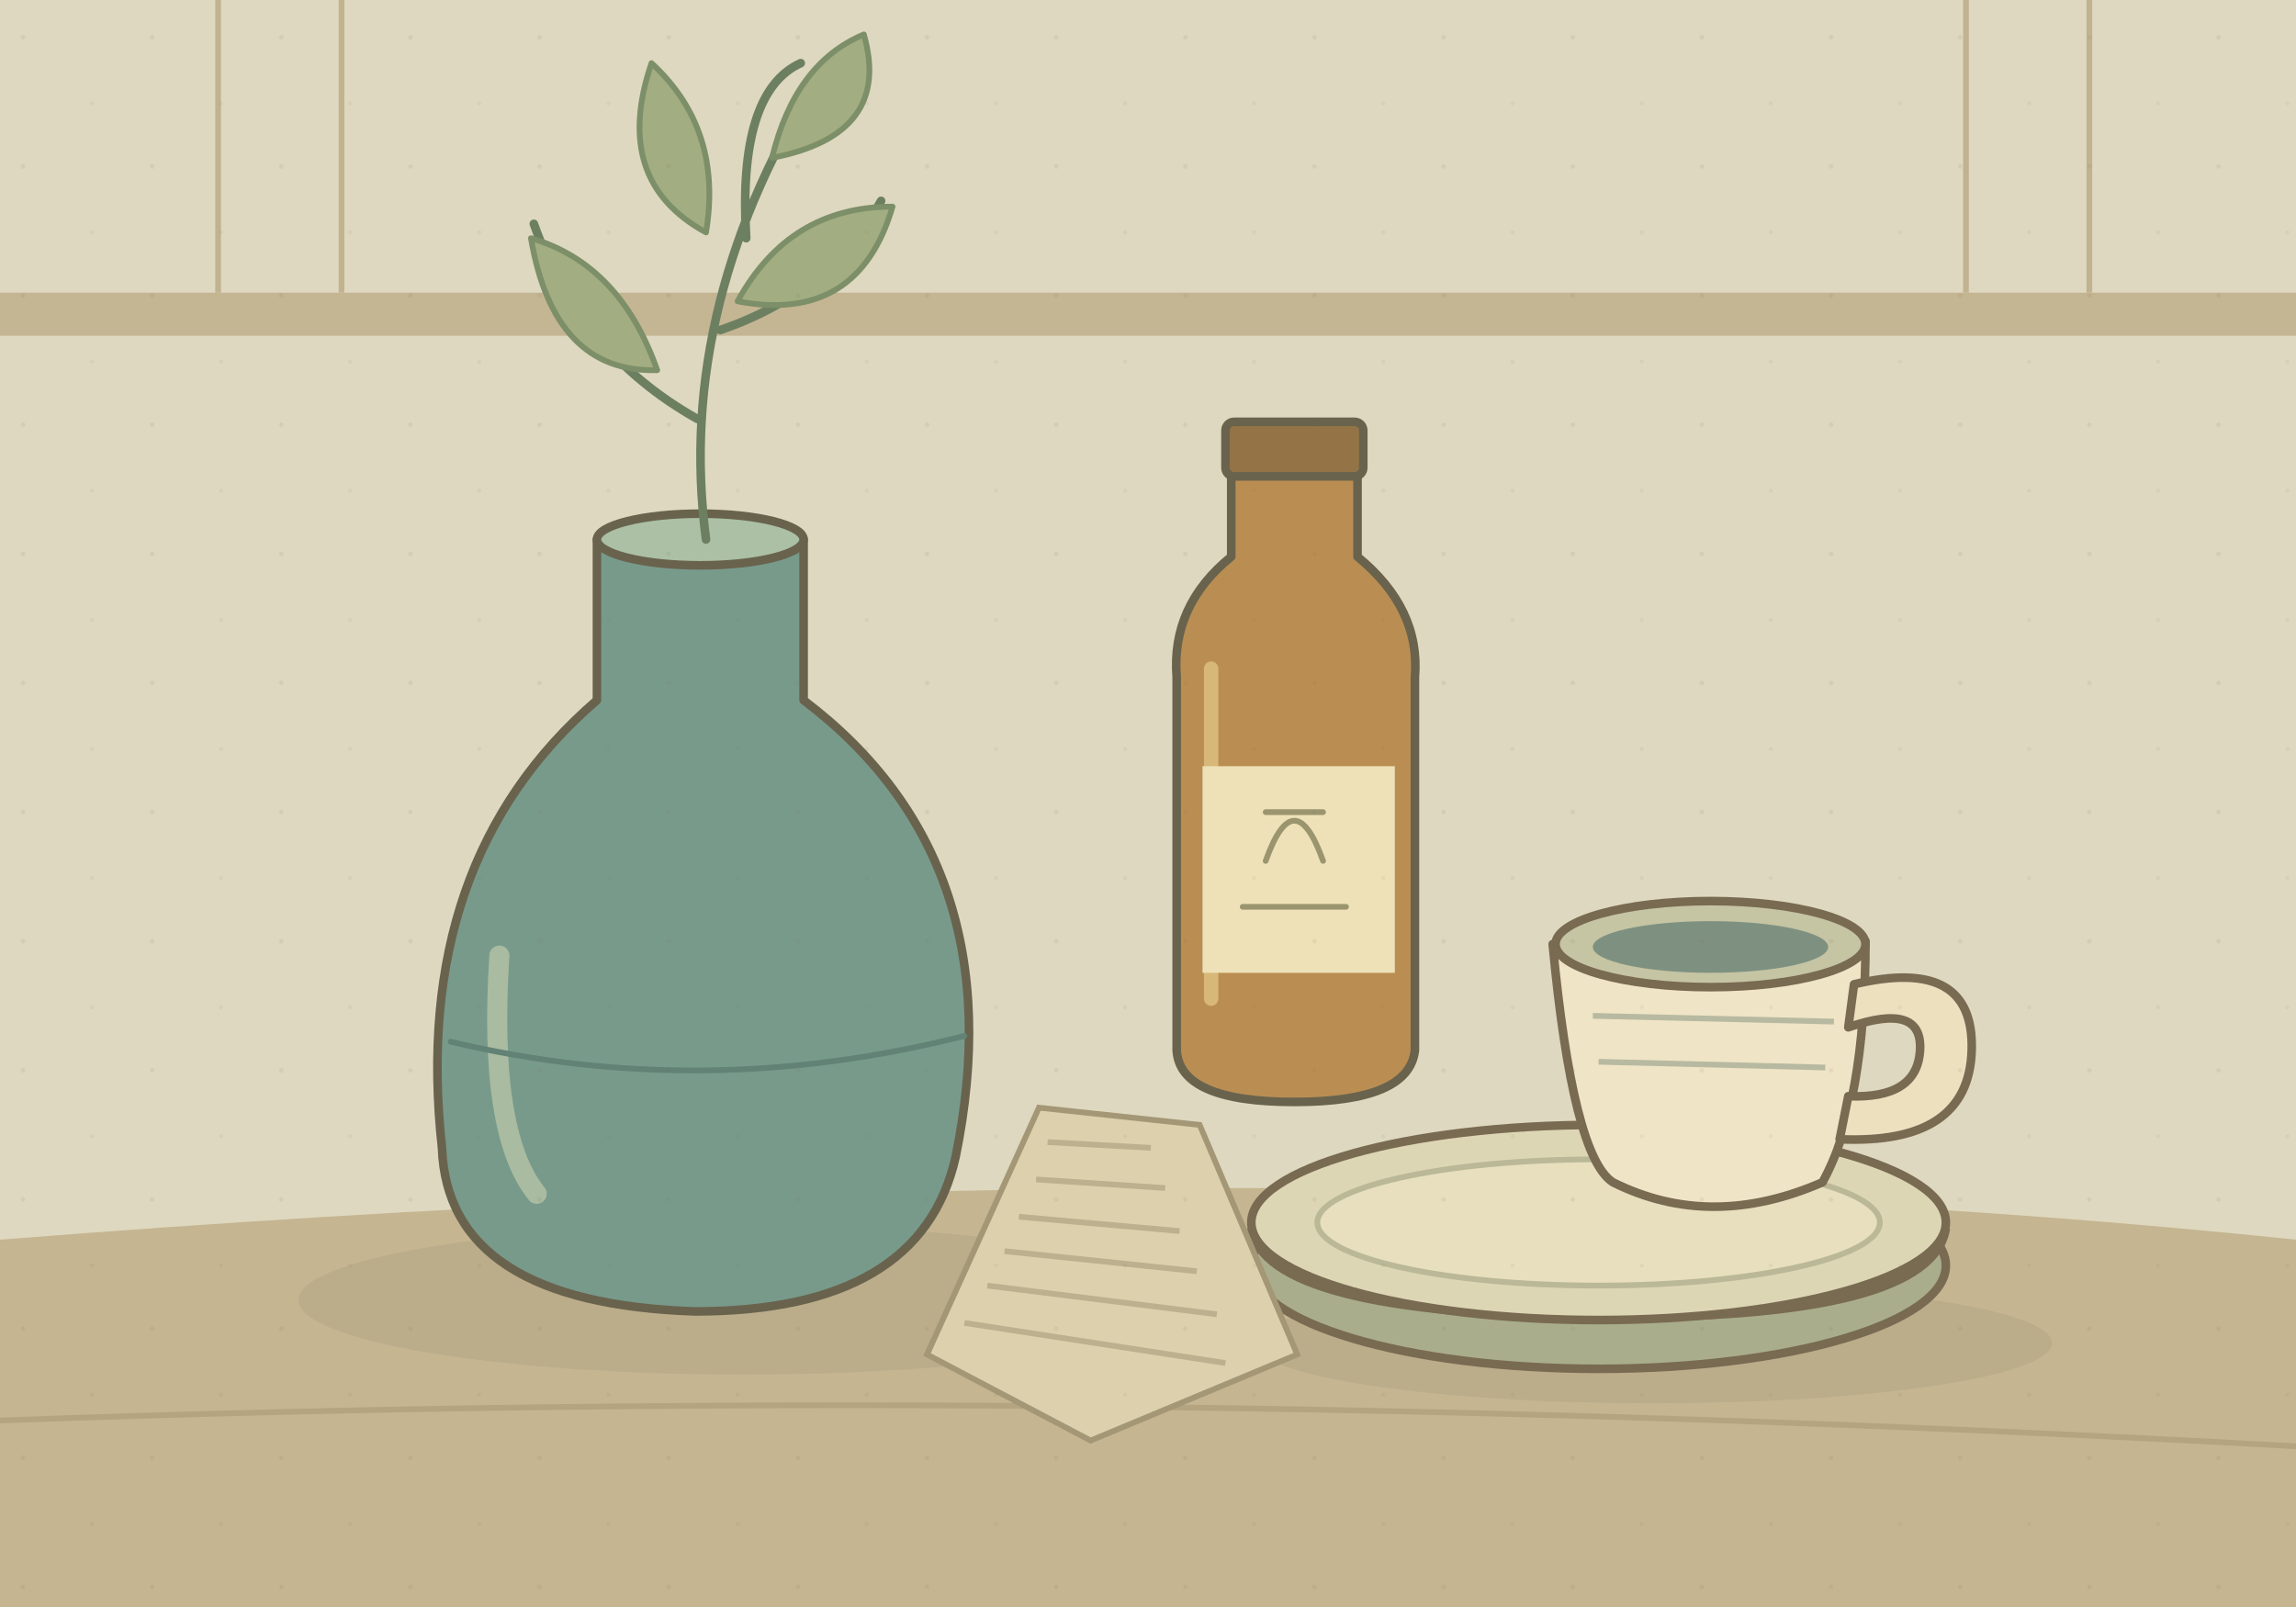
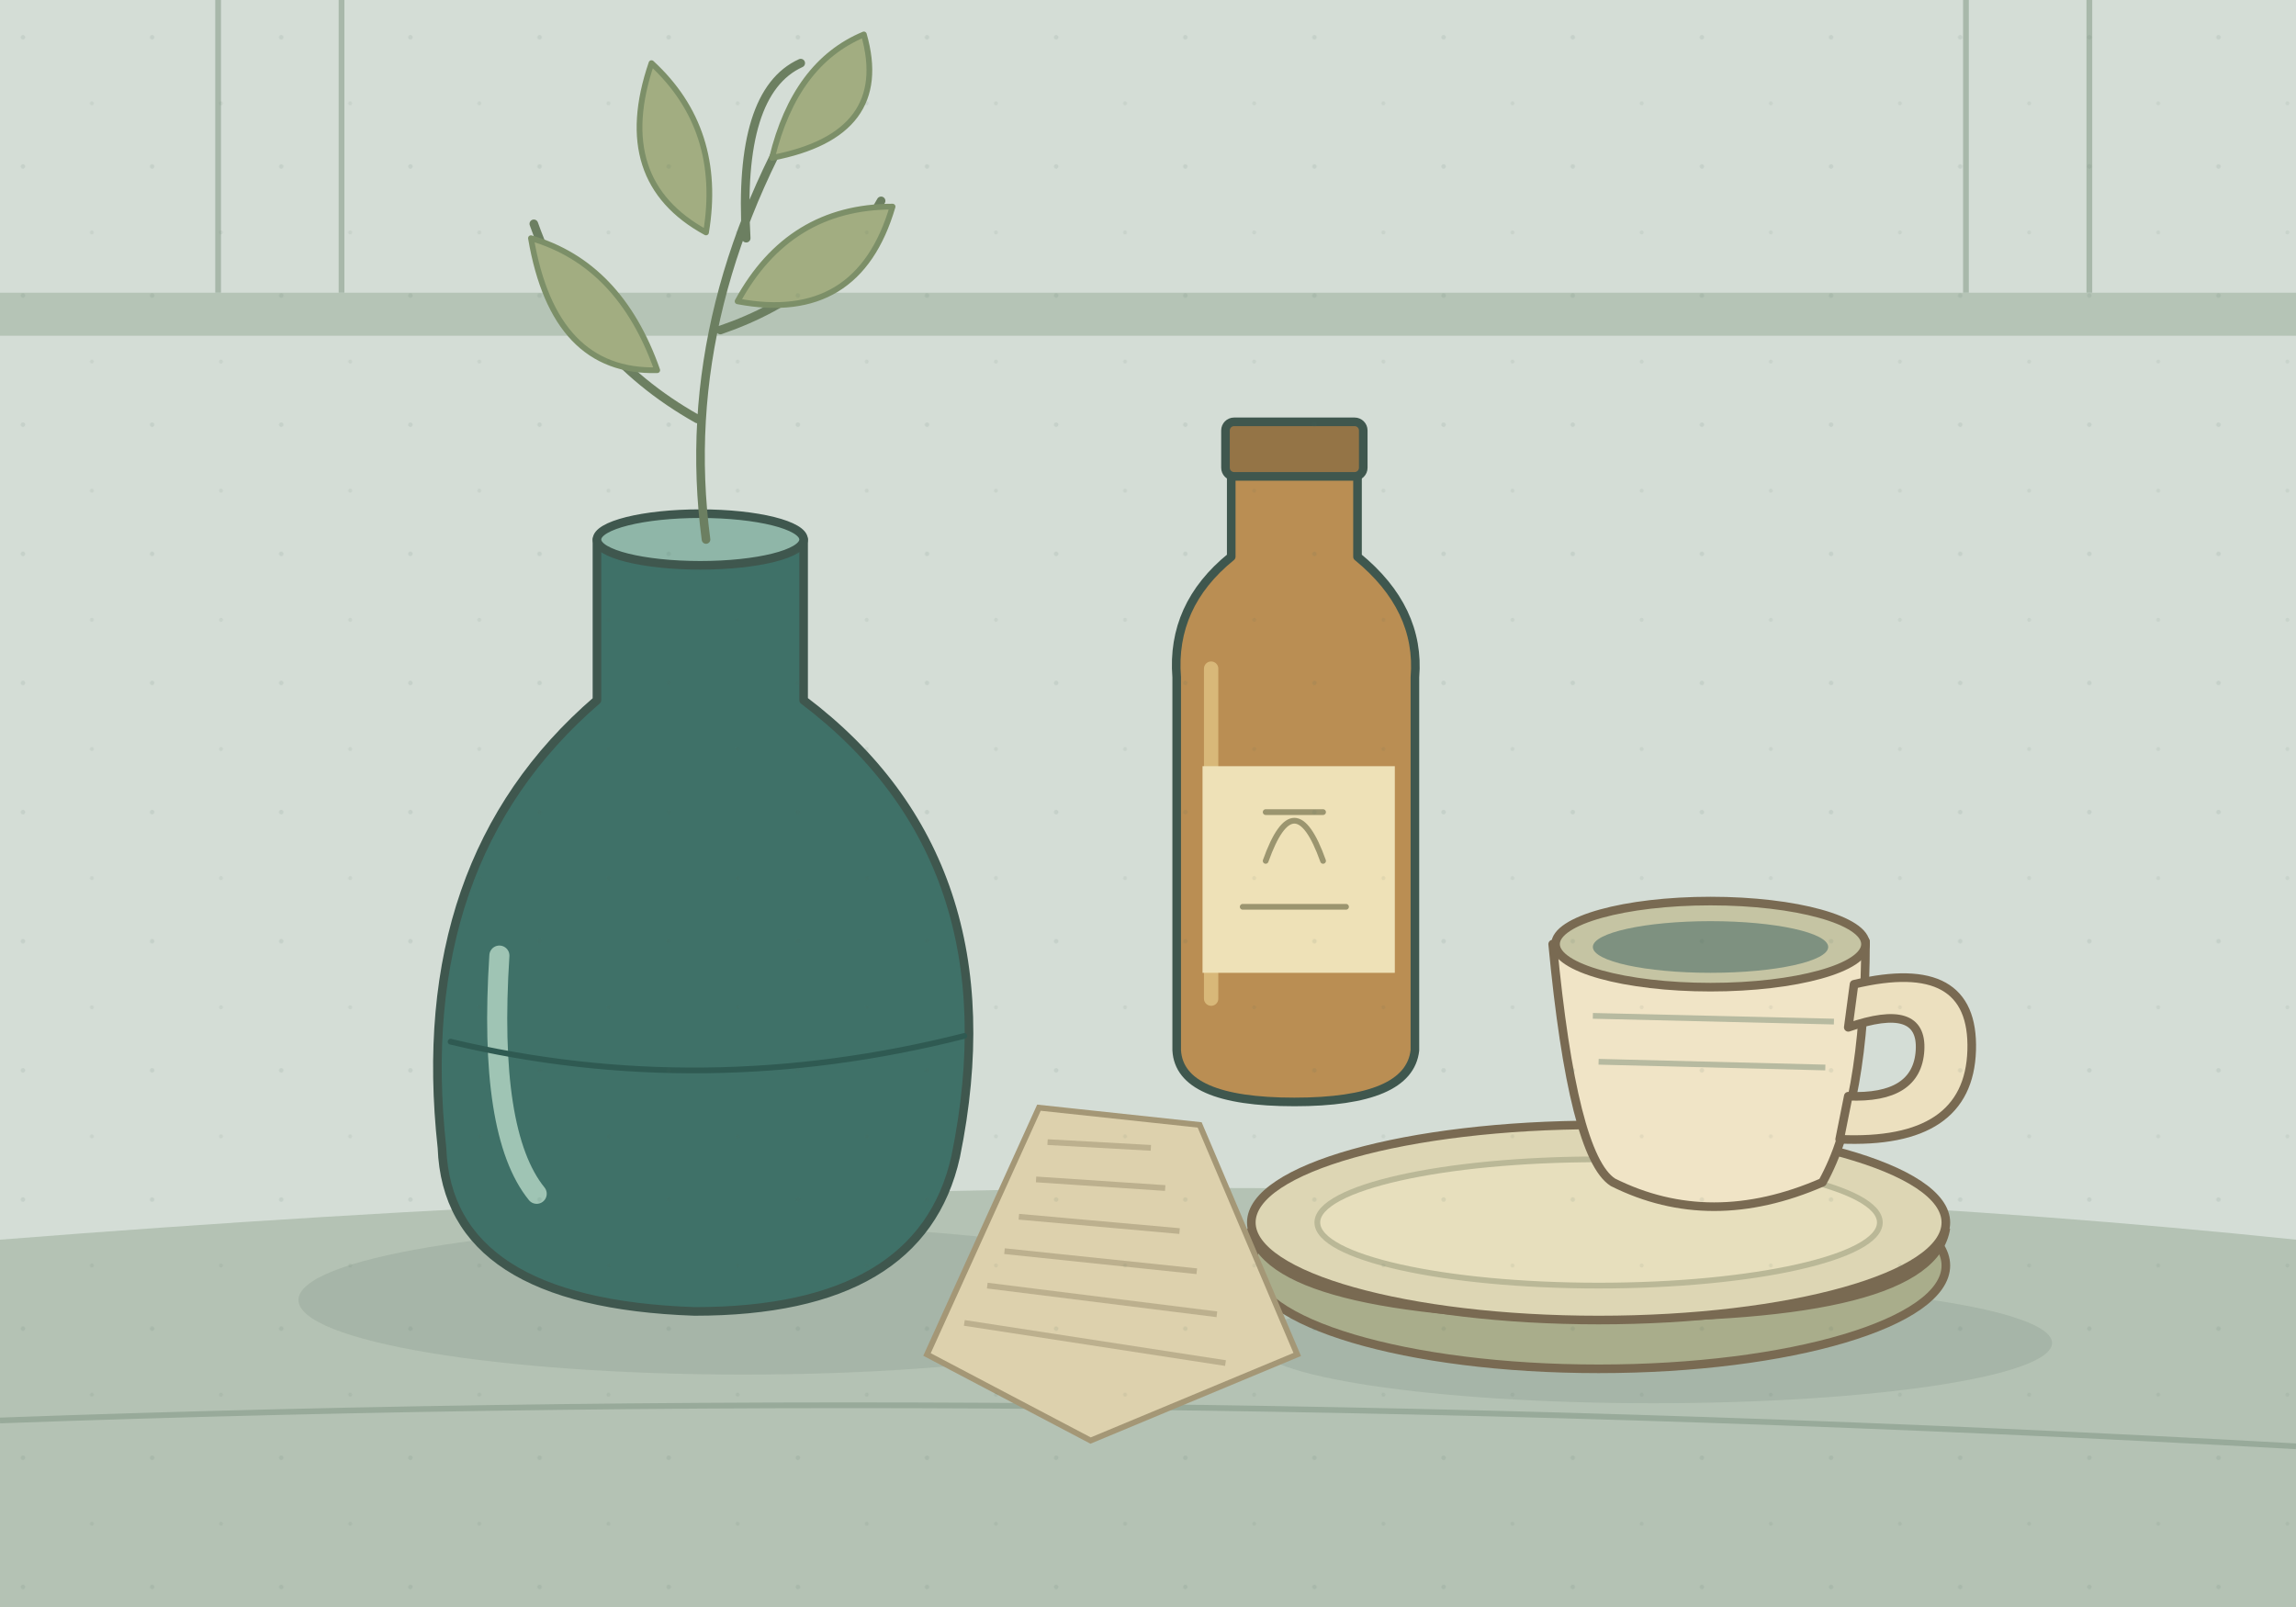
<svg xmlns="http://www.w3.org/2000/svg" viewBox="0 0 800 560" role="img" aria-labelledby="title desc">
  <defs>
    <pattern id="paper" width="45" height="45" patternUnits="userSpaceOnUse">
-       <circle cx="8" cy="13" r=".8" fill="#7d6650" opacity=".1" />
-       <circle cx="32" cy="36" r=".7" fill="#7d6650" opacity=".08" />
+       <circle cx="8" cy="13" r=".8" fill="#4a675c" opacity=".1" />
+       <circle cx="32" cy="36" r=".7" fill="#4a675c" opacity=".08" />
    </pattern>
  </defs>
-   <rect width="800" height="560" fill="#ded8c0" />
-   <path d="M0 102h800v15H0Z" fill="#c4b593" />
-   <path d="M76 0v102m43-102v102m566-102v102m43-102v102" stroke="#c2b390" stroke-width="2" />
-   <path d="M0 432q455-36 800 0v128H0Z" fill="#c5b591" />
-   <path d="M0 495q386-14 800 9" fill="none" stroke="#b4a480" stroke-width="2" />
-   <ellipse cx="259" cy="453" rx="155" ry="26" fill="#9d9274" opacity=".25" />
-   <ellipse cx="576" cy="468" rx="139" ry="21" fill="#9d9274" opacity=".25" />
-   <g stroke="#69634d" stroke-width="3" stroke-linejoin="round" stroke-linecap="round">
-     <path d="M208 244v-56h72v56q74 56 53 159-12 54-91 54-86-3-88-57-11-100 54-156Z" fill="#789a8b" />
-     <ellipse cx="244" cy="188" rx="36" ry="9" fill="#abc0a5" />
-     <path d="M174 333q-4 62 13 83" fill="none" stroke="#a9bba0" stroke-width="7" />
-     <path d="M157 363q88 21 179-2" fill="none" stroke="#618275" stroke-width="2" />
+   <rect width="800" height="560" fill="#d4ddd6" />
+   <path d="M0 102h800v15H0Z" fill="#b5c4b6" />
+   <path d="M76 0v102m43-102v102m566-102v102m43-102v102" stroke="#a8b8aa" stroke-width="2" />
+   <path d="M0 432q455-36 800 0v128H0Z" fill="#b4c2b4" />
+   <path d="M0 495q386-14 800 9" fill="none" stroke="#98aa9a" stroke-width="2" />
+   <ellipse cx="259" cy="453" rx="155" ry="26" fill="#7d8f82" opacity=".25" />
+   <ellipse cx="576" cy="468" rx="139" ry="21" fill="#7d8f82" opacity=".25" />
+   <g stroke="#3f574e" stroke-width="3" stroke-linejoin="round" stroke-linecap="round">
+     <path d="M208 244v-56h72v56q74 56 53 159-12 54-91 54-86-3-88-57-11-100 54-156Z" fill="#3f7168" />
+     <ellipse cx="244" cy="188" rx="36" ry="9" fill="#8fb6a8" />
+     <path d="M174 333q-4 62 13 83" fill="none" stroke="#9fc4b4" stroke-width="7" />
+     <path d="M157 363q88 21 179-2" fill="none" stroke="#2f5a52" stroke-width="2" />
    <path d="M246 188q-11-83 41-164m-44 122q-41-23-57-68m65 37q38-13 56-45m-47 13q-3-51 19-61" fill="none" stroke="#6c7f61" />
    <path d="M229 129q-36 1-44-46 31 9 44 46m17-48q-33-18-19-59 25 23 19 59m11 24q42 8 54-33-36 0-54 33m12-50q42-8 32-43-24 10-32 43" fill="#a2ad81" stroke="#7c8f68" stroke-width="2" />
    <path d="M429 194v-34h44v34q22 18 20 42v130q-2 18-42 18t-41-18V236q-2-25 19-42Z" fill="#ba8e53" />
    <rect x="427" y="147" width="48" height="19" rx="3" fill="#947446" />
    <path d="M422 233v115" stroke="#d8b879" stroke-width="5" />
    <rect x="419" y="267" width="67" height="72" fill="#eee1b7" stroke="none" />
    <path d="M441 300q10-28 20 0m-28 16h36m-28-33h20" fill="none" stroke="#9b956f" stroke-width="2" />
  </g>
  <g stroke="#796a52" stroke-width="3" stroke-linejoin="round">
    <ellipse cx="557" cy="441" rx="121" ry="36" fill="#a9ad8b" />
    <path d="M436 428q5 30 121 31t121-31" fill="#bdc0a0" />
    <ellipse cx="557" cy="426" rx="121" ry="34" fill="#ddd6b4" />
    <ellipse cx="557" cy="426" rx="98" ry="22" fill="#e7dfbd" stroke="#bab897" stroke-width="2" />
    <path d="M541 329q7 74 21 83 34 17 73 0 15-27 15-84Z" fill="#f0e4c6" />
    <path d="M646 343q42-10 41 23t-46 31l3-15q24 1 25-16t-25-8Z" fill="#ece0bf" />
    <ellipse cx="596" cy="329" rx="54" ry="15" fill="#c5c4a3" />
    <ellipse cx="596" cy="330" rx="41" ry="9" fill="#7e9180" stroke="none" />
    <path d="M555 354l84 2m-82 14 79 2" stroke="#b7baa0" stroke-width="2" />
  </g>
  <path d="m323 472 39-86 56 6 34 80-72 30Z" fill="#ddd1ad" stroke="#a49776" stroke-width="2" />
  <path d="m365 398 36 2m-40 11 45 3m-51 10 56 5m-61 7 67 7m-73 5 80 10m-88 3 91 14" stroke="#bcb08e" stroke-width="2" />
  <rect width="800" height="560" fill="url(#paper)" />
</svg>
